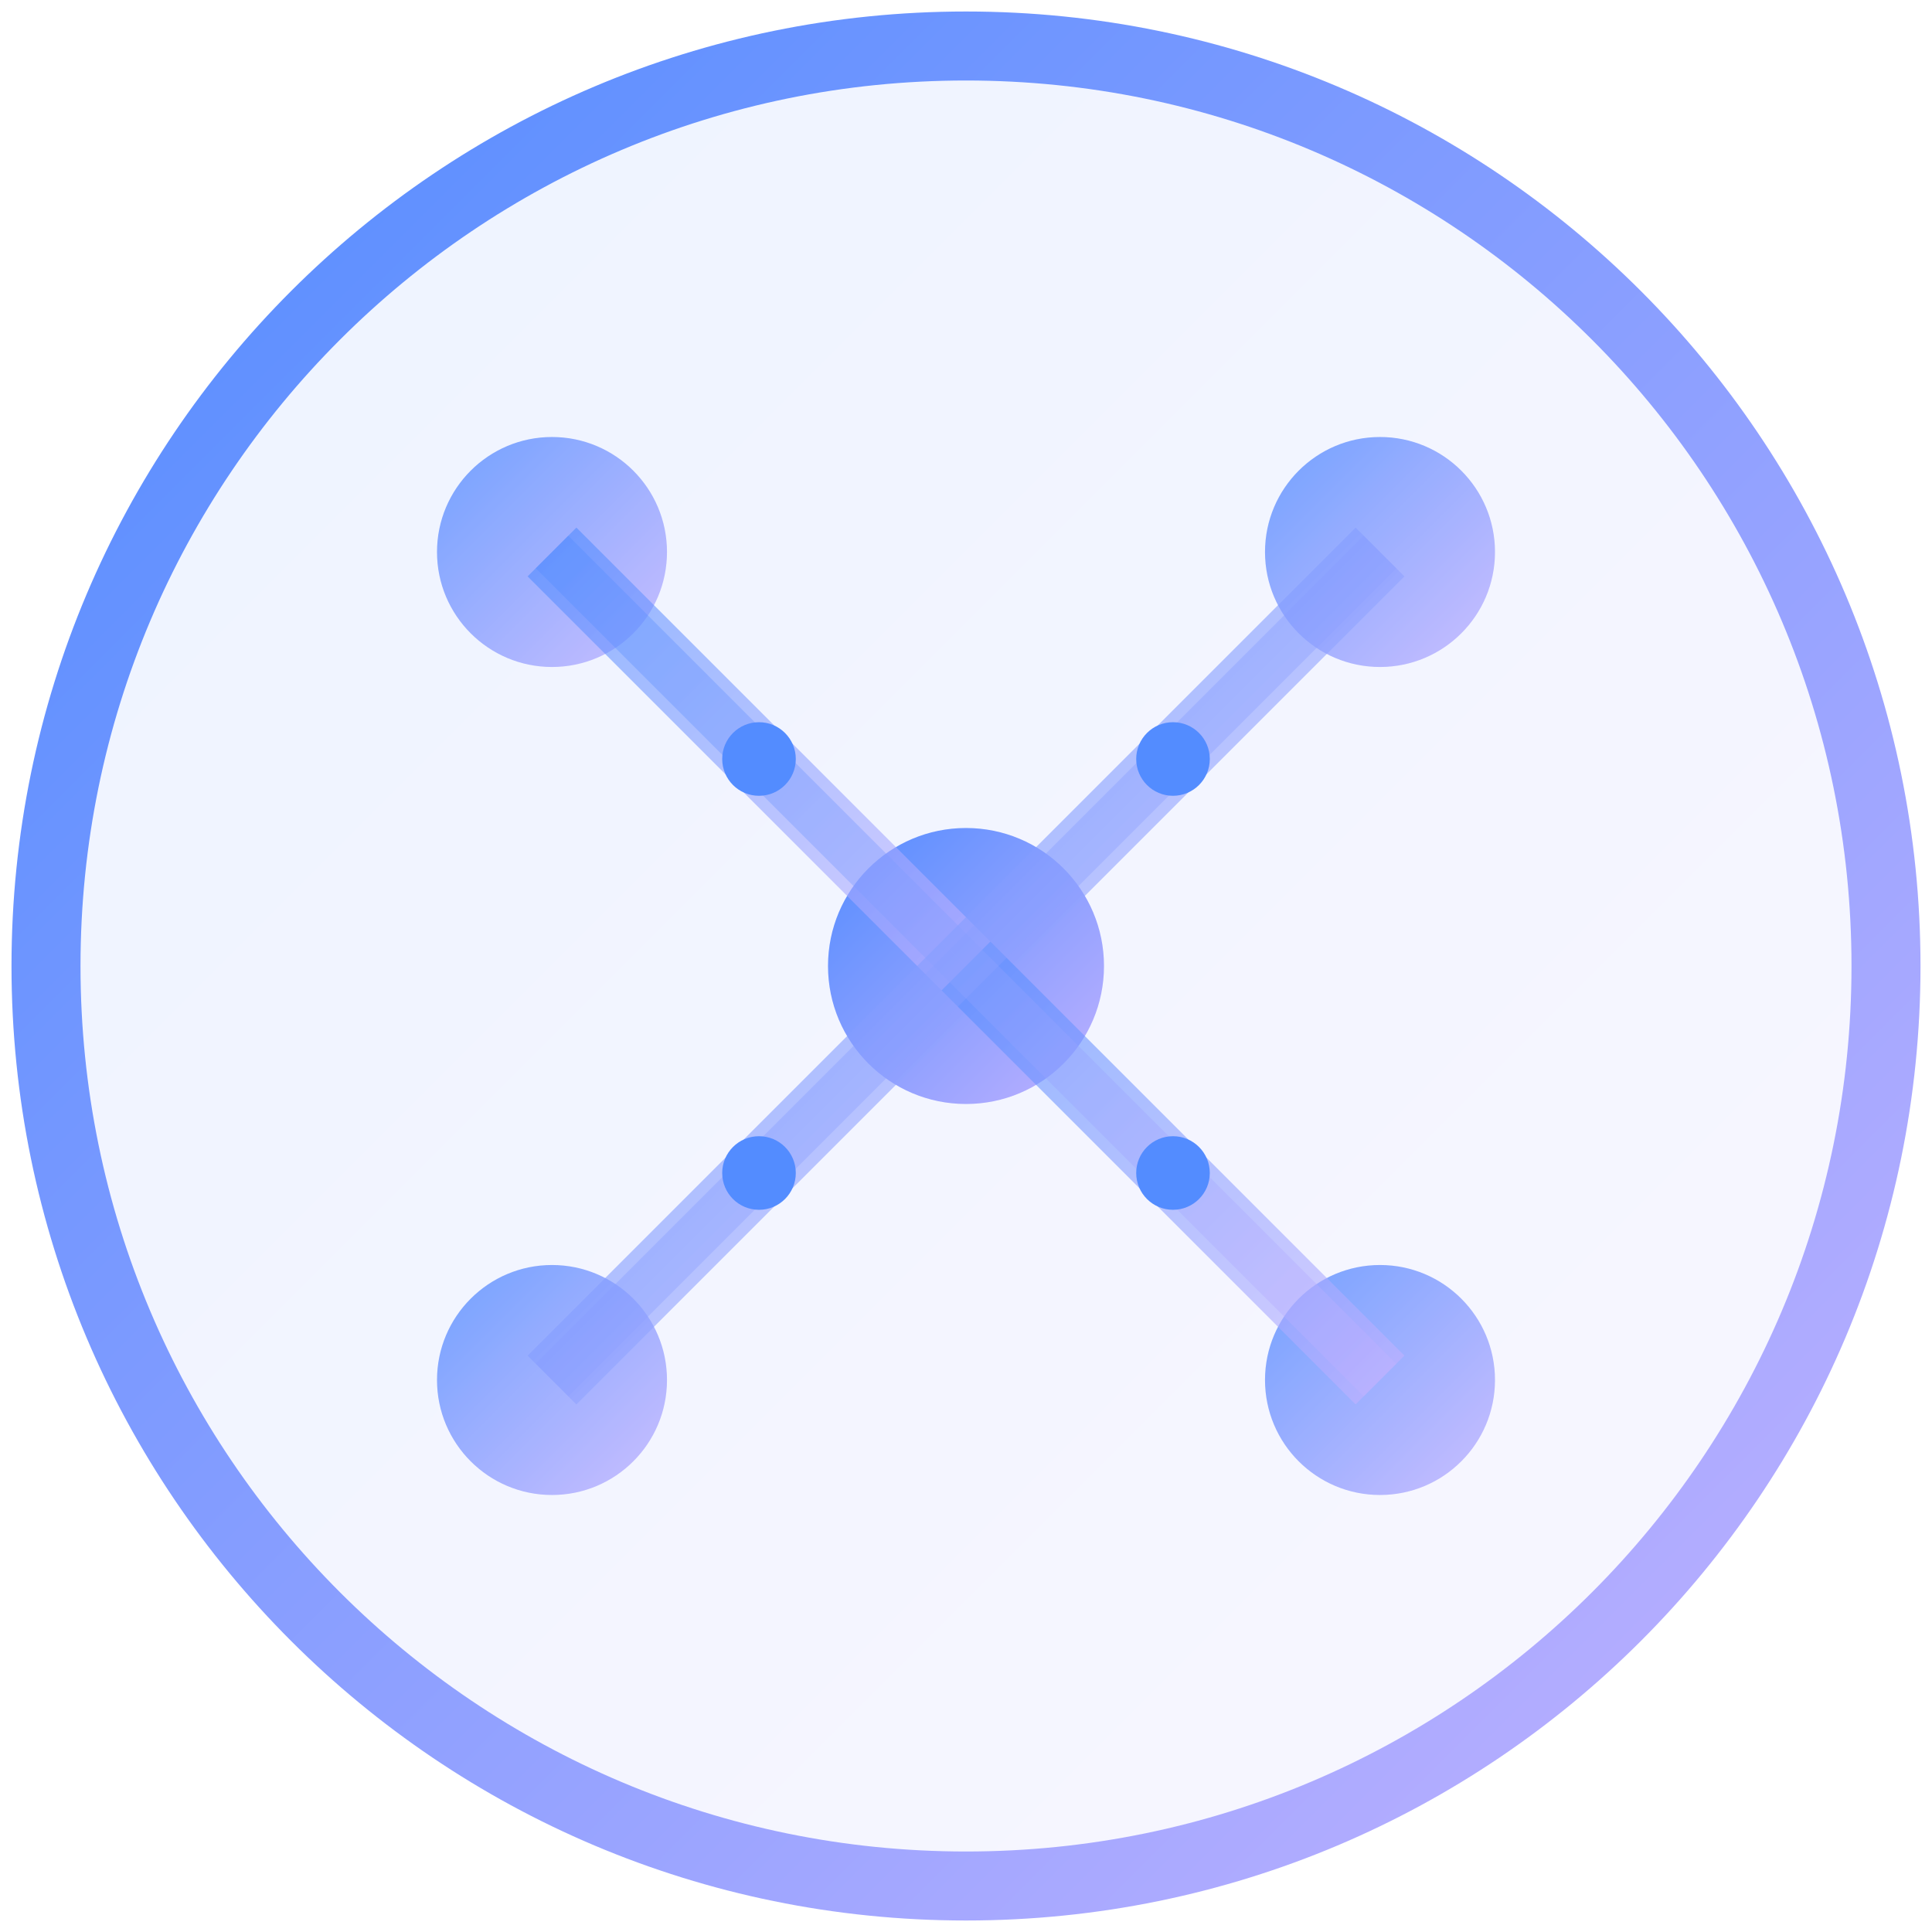
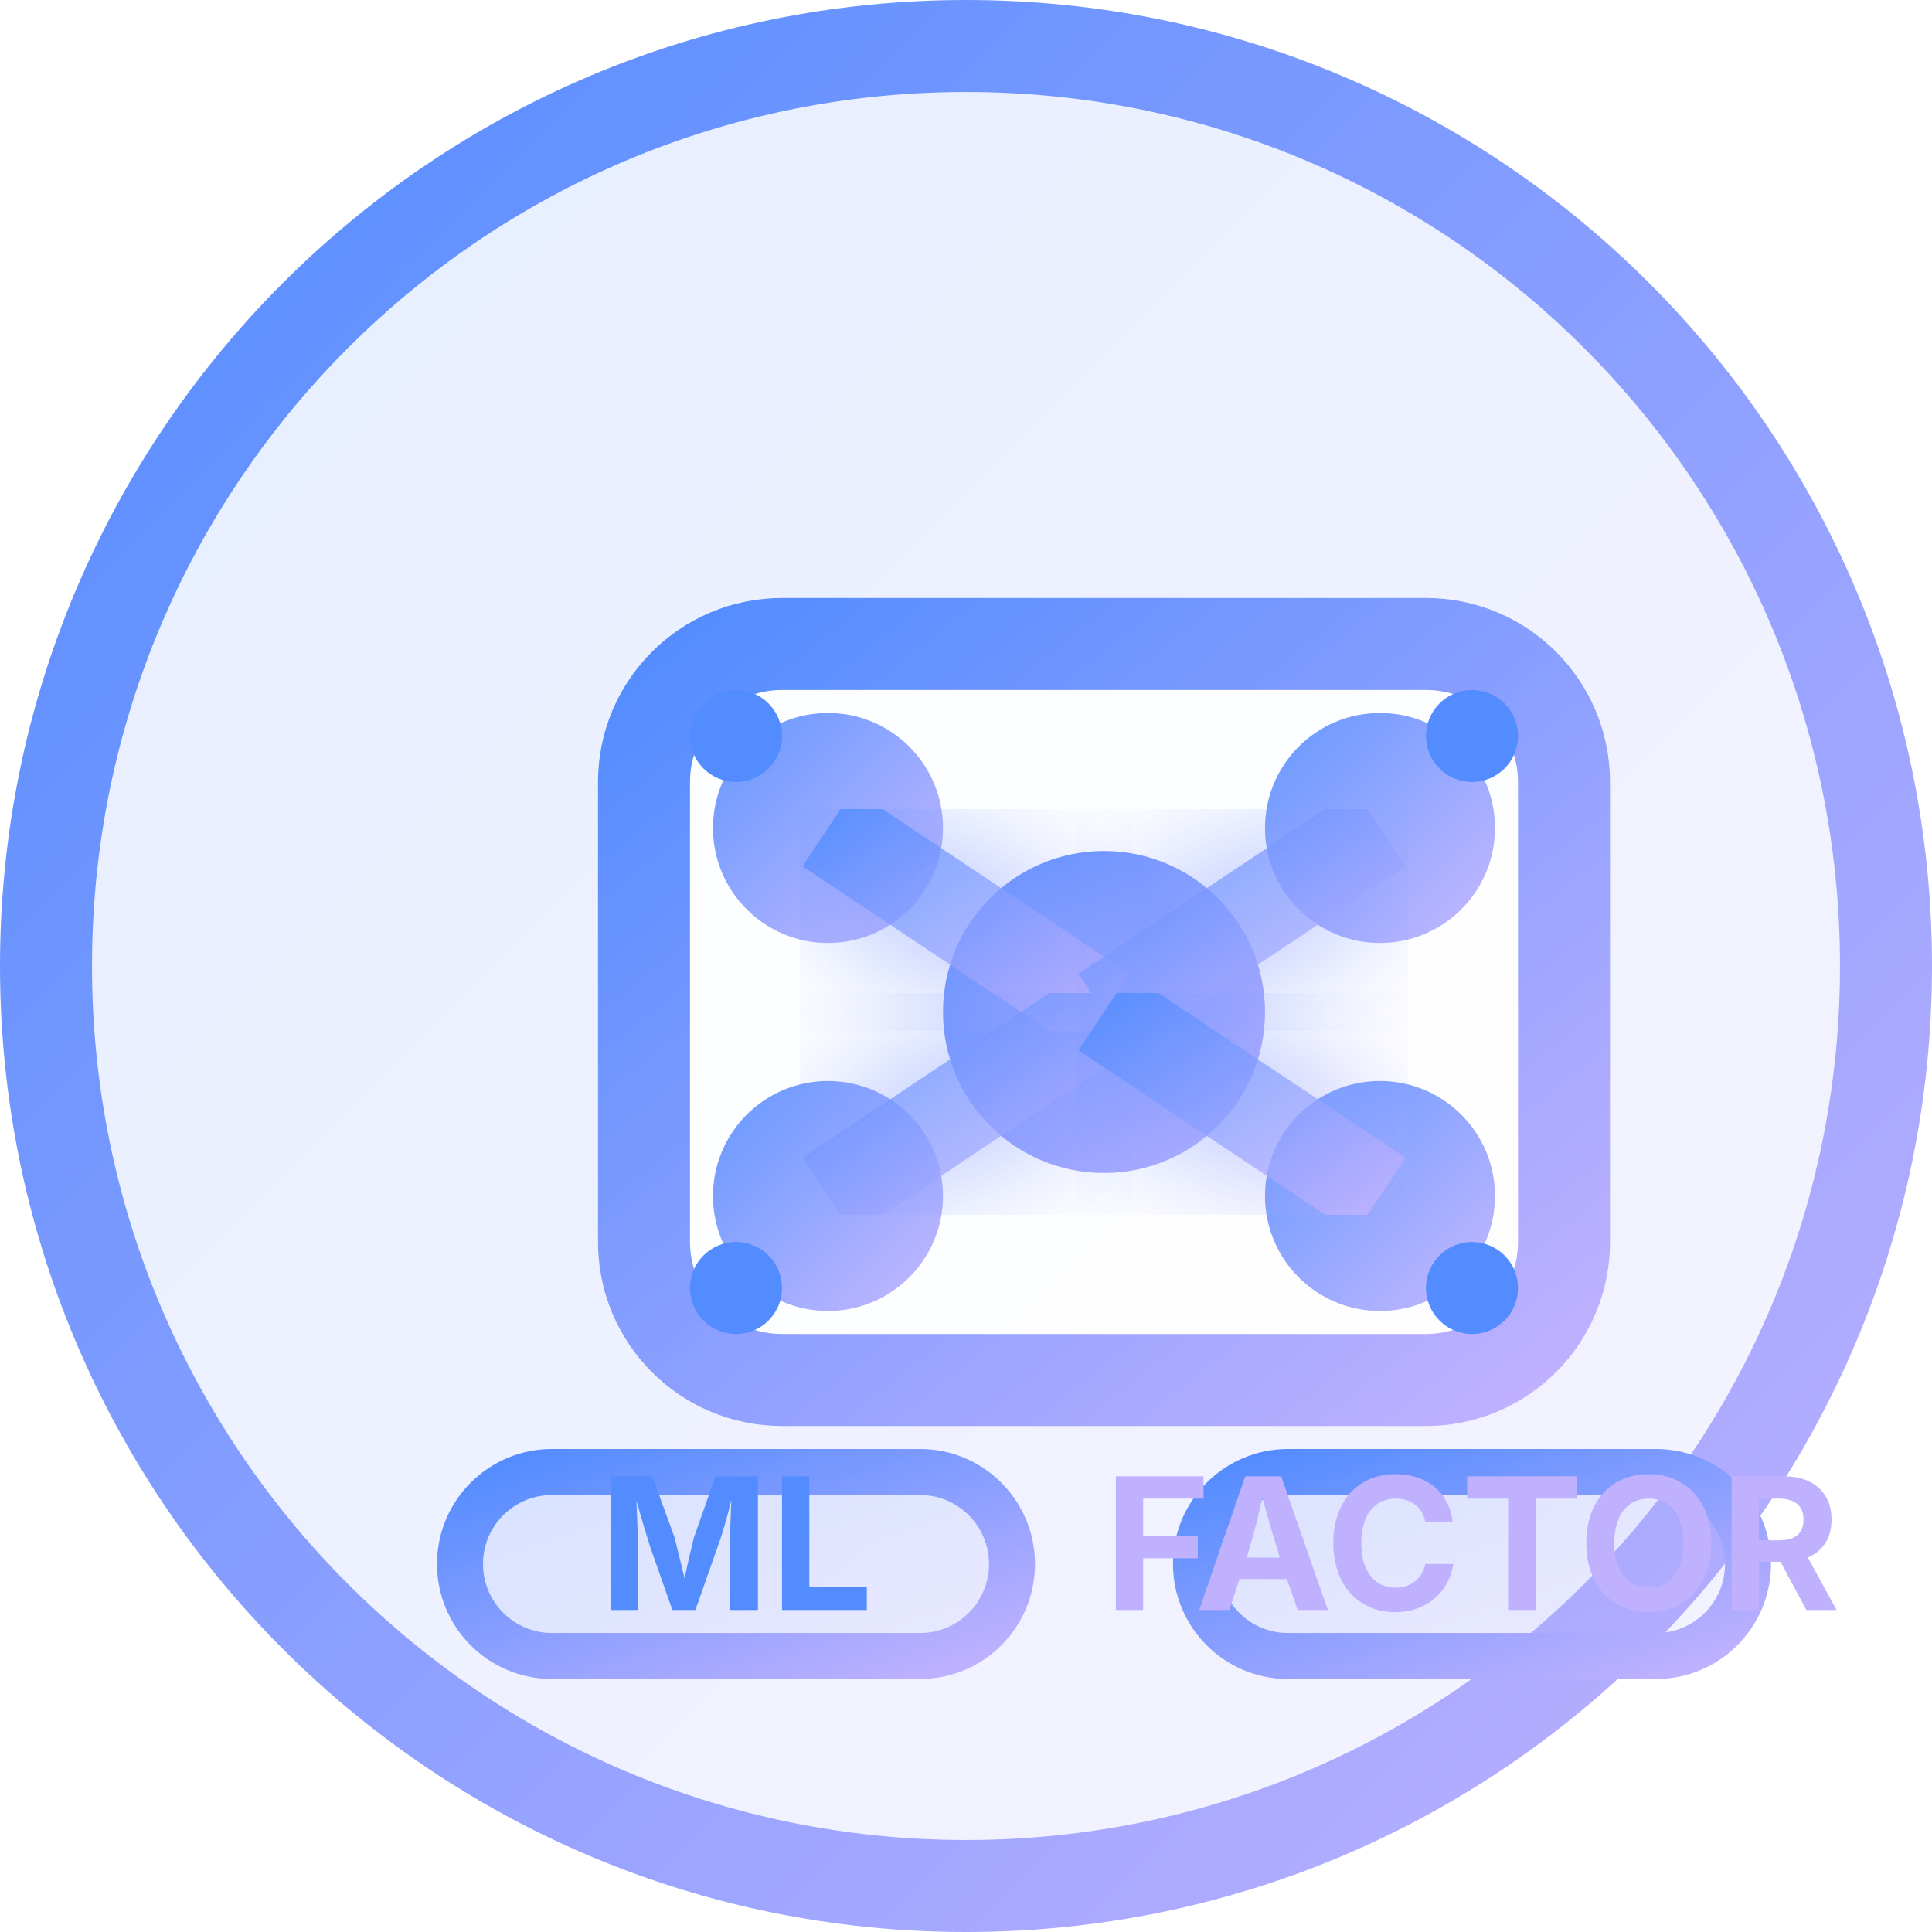
<svg xmlns="http://www.w3.org/2000/svg" width="42" height="42" viewBox="0 0 42 42" fill="none">
  <defs>
    <linearGradient id="researchGradient" x1="0%" y1="0%" x2="100%" y2="100%">
-       <stop offset="0%" style="stop-color:#538CFF;stop-opacity:0.1" />
-       <stop offset="100%" style="stop-color:#C0B1FF;stop-opacity:0.1" />
+       <stop offset="0%" style="stop-color:#538CFF;stop-opacity:0.15" />
+       <stop offset="100%" style="stop-color:#C0B1FF;stop-opacity:0.15" />
    </linearGradient>
    <linearGradient id="researchStroke" x1="0%" y1="0%" x2="100%" y2="100%">
      <stop offset="0%" style="stop-color:#538CFF" />
      <stop offset="100%" style="stop-color:#C0B1FF" />
    </linearGradient>
+     <filter id="researchGlow">
+       <feGaussianBlur stdDeviation="1.5" result="coloredBlur" />
+       <feMerge>
+         <feMergeNode in="coloredBlur" />
+         <feMergeNode in="SourceGraphic" />
+       </feMerge>
+     </filter>
  </defs>
-   <circle cx="21" cy="21" r="20" fill="url(#researchGradient)" stroke="url(#researchStroke)" stroke-width="1.5" />
-   <g transform="translate(8, 8)">
-     <circle cx="4" cy="4" r="2.5" fill="url(#researchStroke)" opacity="0.8" />
-     <circle cx="22" cy="4" r="2.5" fill="url(#researchStroke)" opacity="0.8" />
-     <circle cx="4" cy="22" r="2.5" fill="url(#researchStroke)" opacity="0.8" />
-     <circle cx="22" cy="22" r="2.5" fill="url(#researchStroke)" opacity="0.8" />
-     <circle cx="13" cy="13" r="3" fill="url(#researchStroke)" />
-     <path d="M4 4 L13 13" stroke="url(#researchStroke)" stroke-width="1.5" opacity="0.6" />
-     <path d="M22 4 L13 13" stroke="url(#researchStroke)" stroke-width="1.5" opacity="0.6" />
-     <path d="M4 22 L13 13" stroke="url(#researchStroke)" stroke-width="1.5" opacity="0.6" />
-     <path d="M22 22 L13 13" stroke="url(#researchStroke)" stroke-width="1.5" opacity="0.6" />
-     <path d="M4 4 L22 22" stroke="url(#researchStroke)" stroke-width="1" opacity="0.4" />
-     <path d="M22 4 L4 22" stroke="url(#researchStroke)" stroke-width="1" opacity="0.4" />
-     <circle cx="8.5" cy="8.5" r="0.8" fill="#538CFF" />
-     <circle cx="17.5" cy="8.5" r="0.8" fill="#538CFF" />
-     <circle cx="8.5" cy="17.5" r="0.8" fill="#538CFF" />
-     <circle cx="17.5" cy="17.5" r="0.8" fill="#538CFF" />
+   <circle cx="21" cy="21" r="20" fill="url(#researchGradient)" stroke="url(#researchStroke)" stroke-width="2" />
+   <g transform="translate(6, 6)">
+     <rect x="8" y="8" width="20" height="16" rx="3" fill="rgba(255,255,255,0.9)" stroke="url(#researchStroke)" stroke-width="2" />
+     <circle cx="12" cy="12" r="2.5" fill="url(#researchStroke)" opacity="0.9" />
+     <circle cx="24" cy="12" r="2.5" fill="url(#researchStroke)" opacity="0.9" />
+     <circle cx="12" cy="20" r="2.5" fill="url(#researchStroke)" opacity="0.9" />
+     <circle cx="24" cy="20" r="2.5" fill="url(#researchStroke)" opacity="0.9" />
+     <circle cx="18" cy="16" r="3.5" fill="url(#researchStroke)" />
+     <path d="M12 12 L18 16" stroke="url(#researchStroke)" stroke-width="2" opacity="0.8" filter="url(#researchGlow)" />
+     <path d="M24 12 L18 16" stroke="url(#researchStroke)" stroke-width="2" opacity="0.8" filter="url(#researchGlow)" />
+     <path d="M12 20 L18 16" stroke="url(#researchStroke)" stroke-width="2" opacity="0.8" filter="url(#researchGlow)" />
+     <path d="M24 20 L18 16" stroke="url(#researchStroke)" stroke-width="2" opacity="0.8" filter="url(#researchGlow)" />
+     <circle cx="10" cy="10" r="1" fill="#538CFF" />
+     <circle cx="26" cy="10" r="1" fill="#538CFF" />
+     <circle cx="10" cy="22" r="1" fill="#538CFF" />
+     <circle cx="26" cy="22" r="1" fill="#538CFF" />
+     <rect x="4" y="26" width="12" height="4" rx="2" fill="url(#researchGradient)" stroke="url(#researchStroke)" stroke-width="1" />
+     <text x="10" y="29" font-family="Inter, sans-serif" font-size="4" font-weight="700" fill="#538CFF" text-anchor="middle">ML</text>
+     <rect x="20" y="26" width="12" height="4" rx="2" fill="url(#researchGradient)" stroke="url(#researchStroke)" stroke-width="1" />
+     <text x="26" y="29" font-family="Inter, sans-serif" font-size="4" font-weight="700" fill="#C0B1FF" text-anchor="middle">FACTOR</text>
  </g>
</svg>
